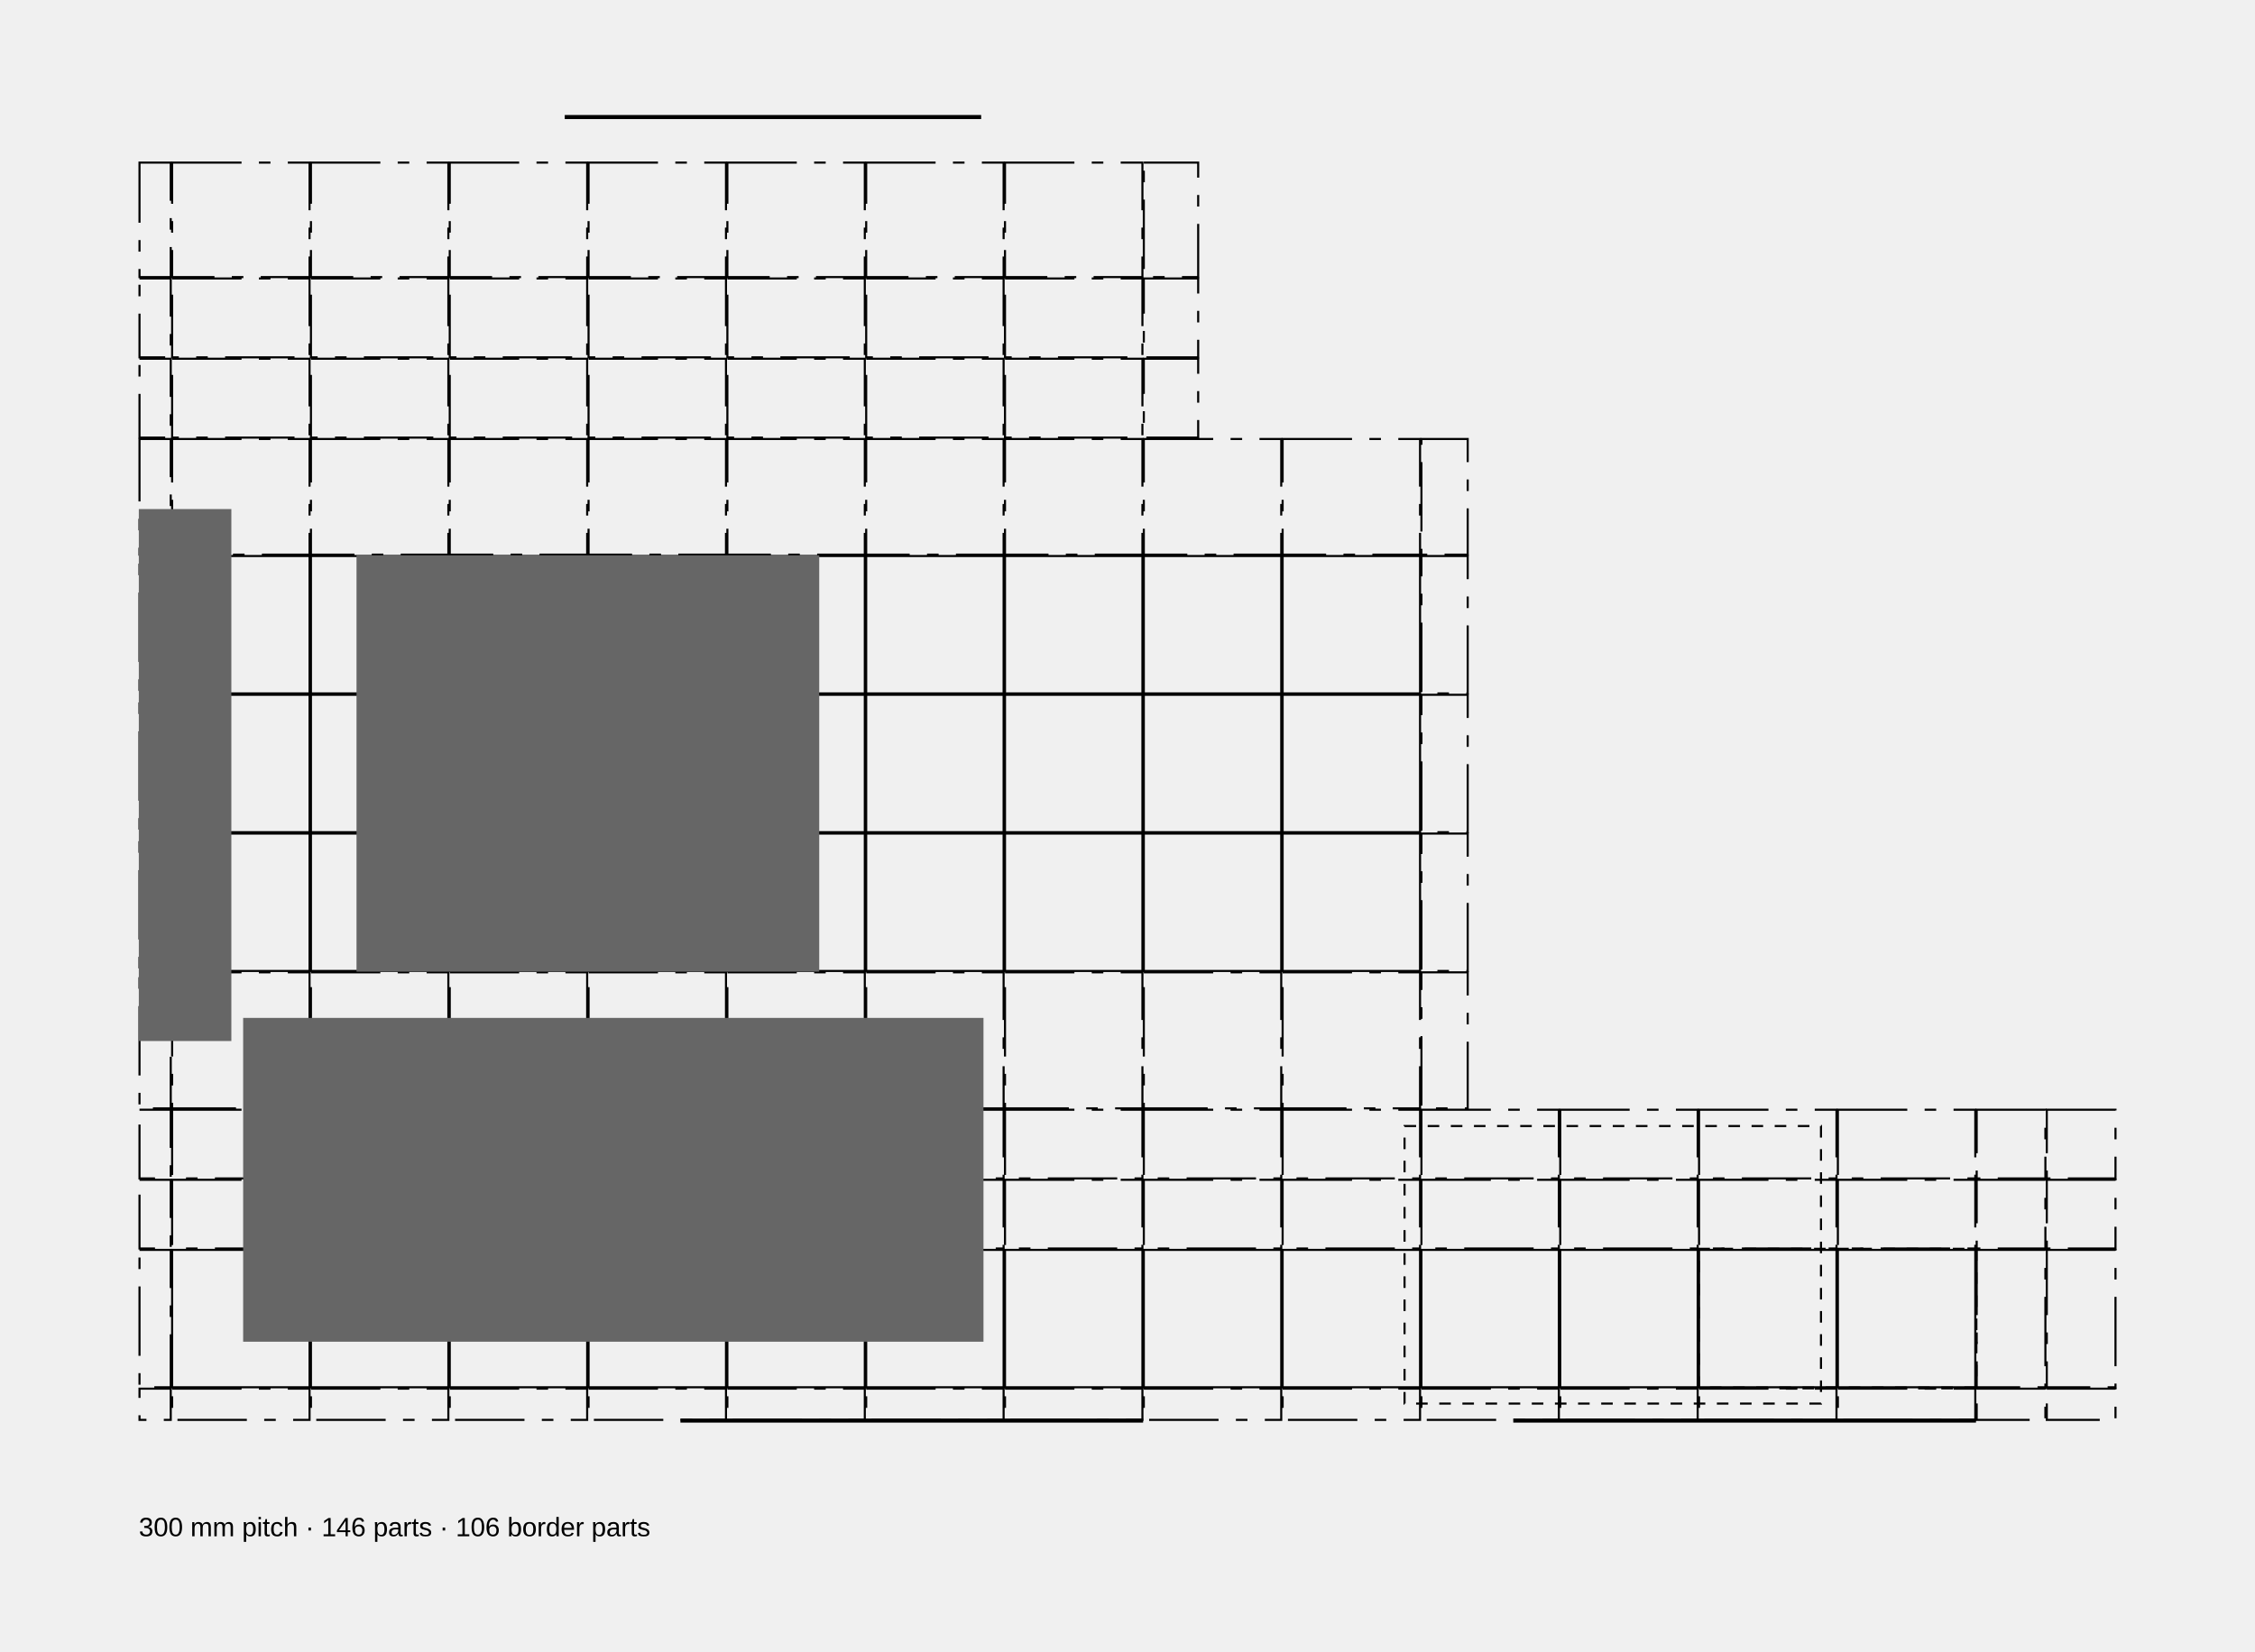
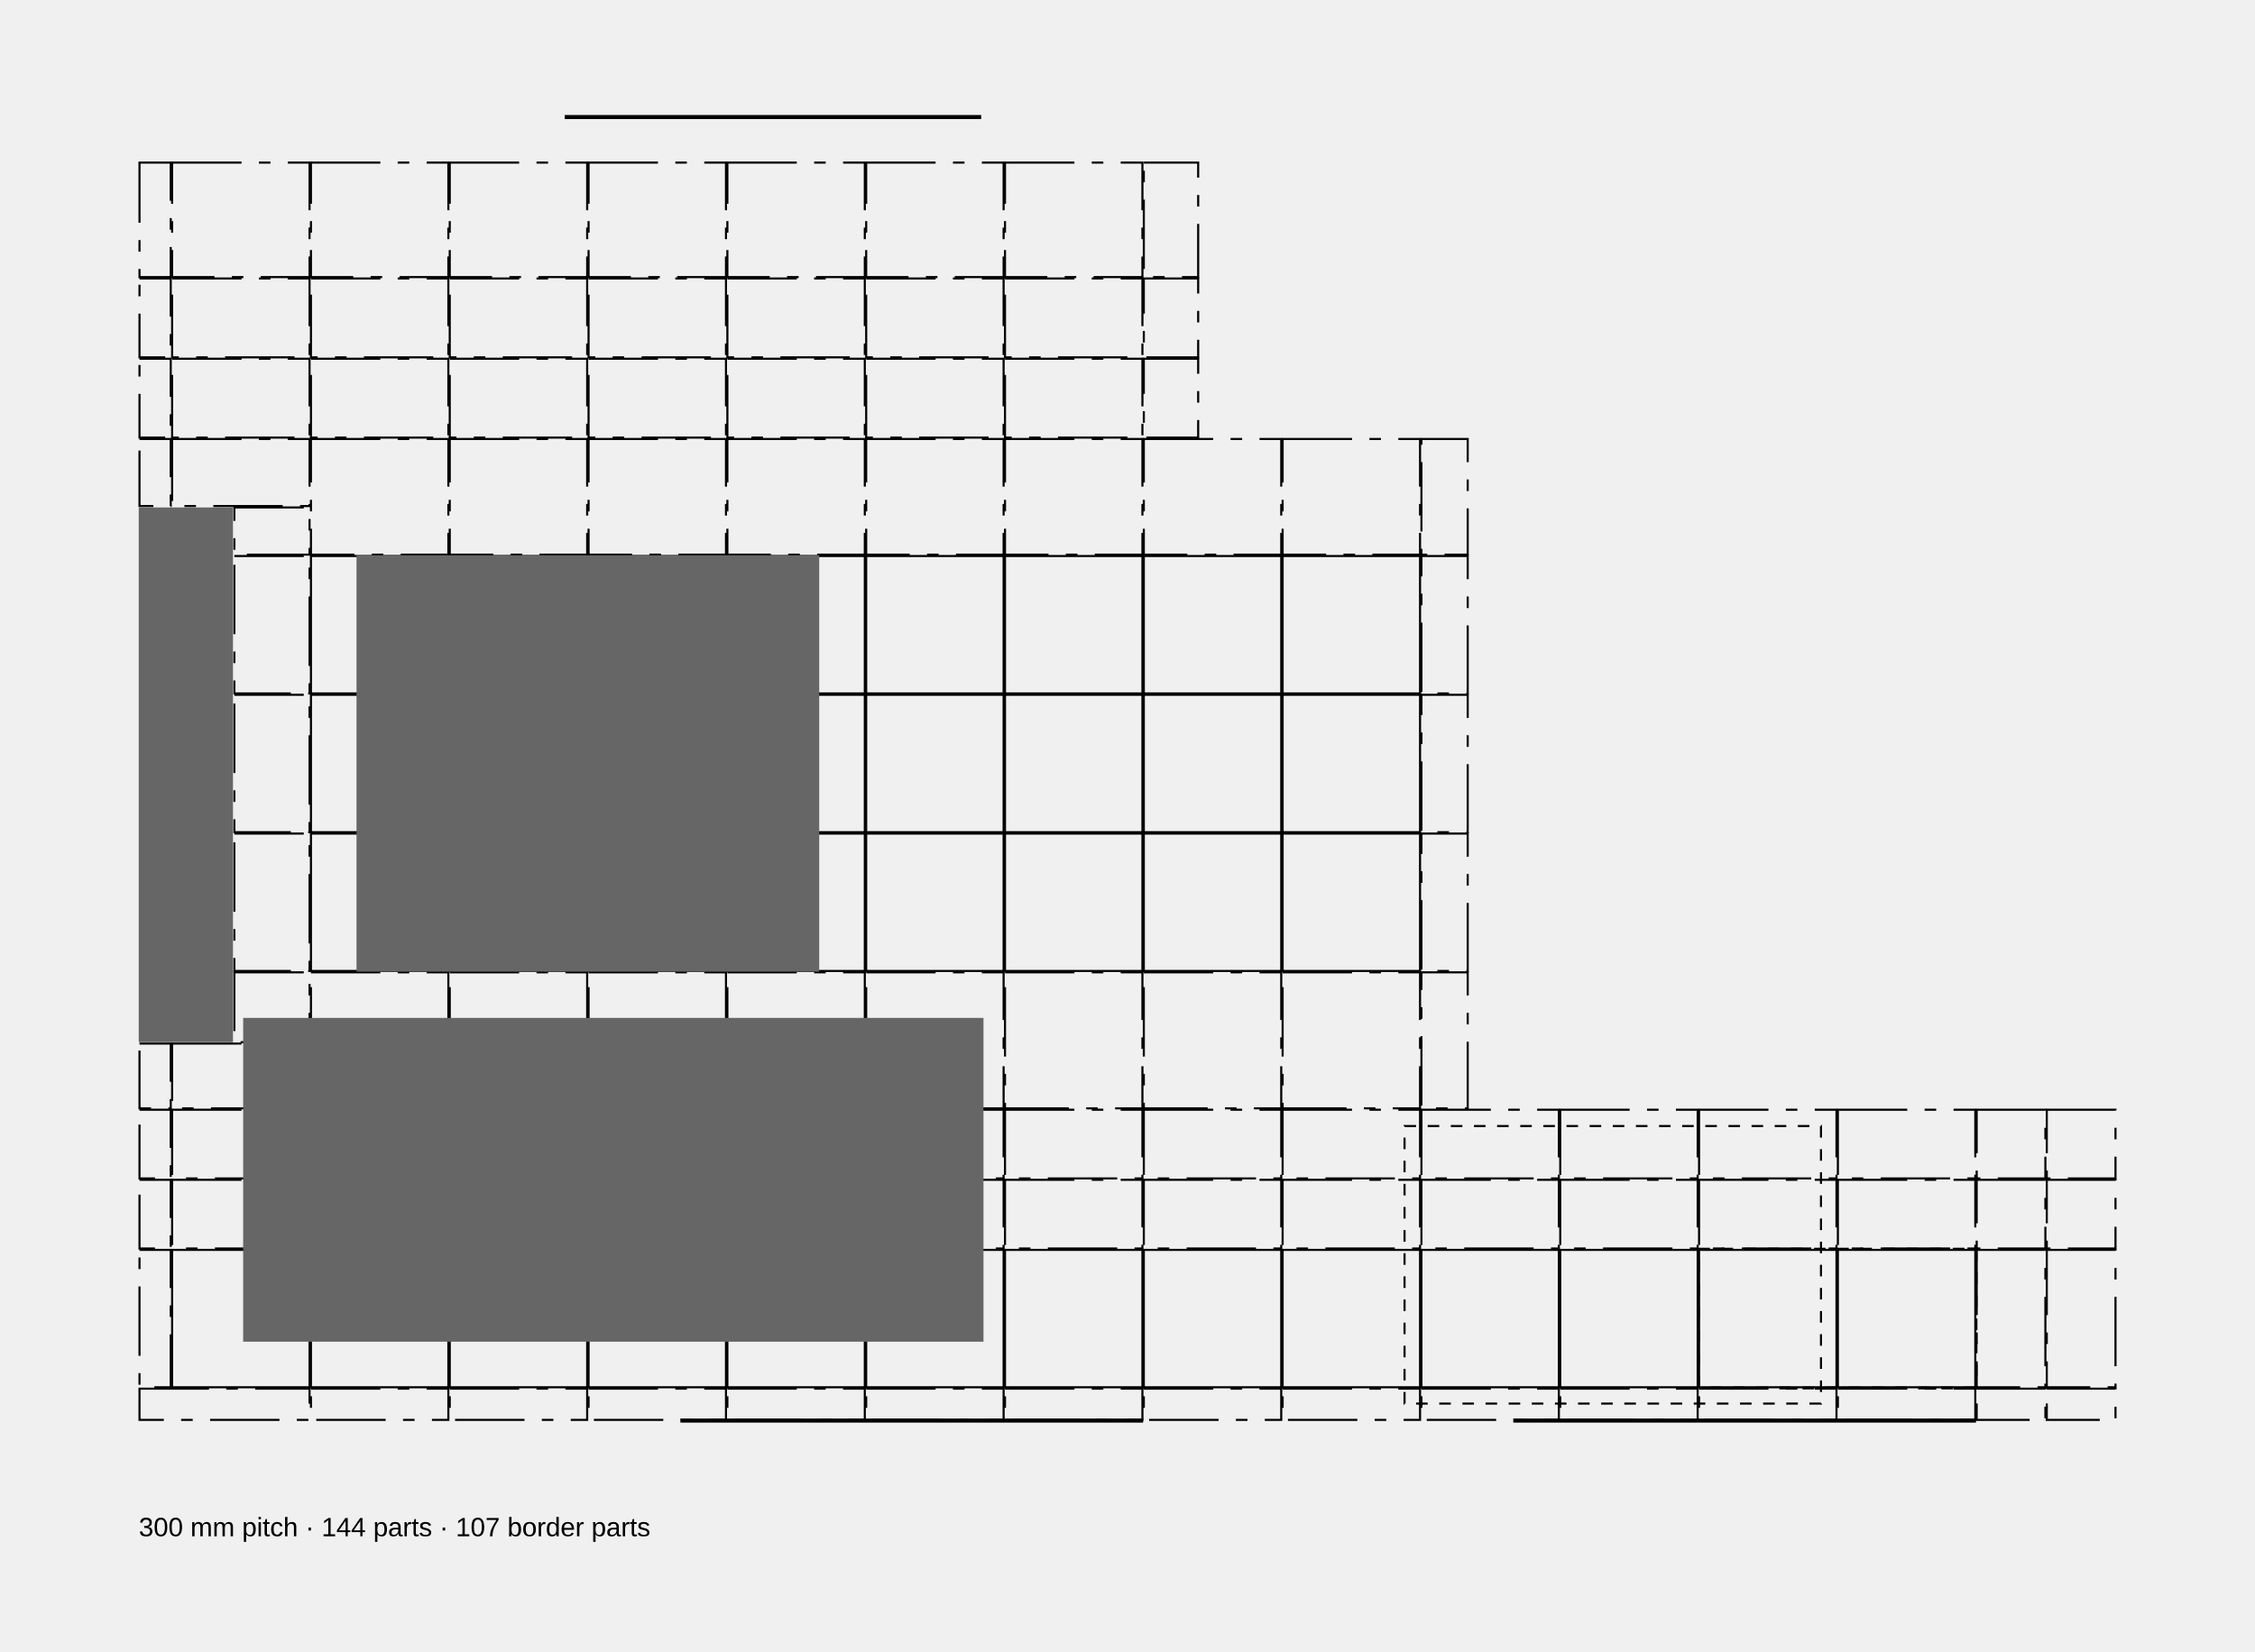
<svg xmlns="http://www.w3.org/2000/svg" width="194.94mm" height="142.84mm" viewBox="0 0 194.94 142.84" role="img" aria-labelledby="title desc" data-view-id="ias-study-room-kit-plan" data-source-id="HAD-SERVICES-02" data-scale-denominator="25">
  <style>.line-cut{stroke:#000000;stroke-width:0.5;fill:none;stroke-linecap:butt;stroke-linejoin:miter}.line-profile{stroke:#000000;stroke-width:0.35;fill:none;stroke-linecap:butt;stroke-linejoin:miter}.line-primary{stroke:#000000;stroke-width:0.25;fill:none;stroke-linecap:butt;stroke-linejoin:miter}.line-secondary{stroke:#000000;stroke-width:0.18;fill:none;stroke-linecap:butt;stroke-linejoin:miter}.text-label{font-family:Arial, Helvetica, sans-serif;font-size:2.646px;font-weight:400;fill:#000000}.text-note{font-family:Arial, Helvetica, sans-serif;font-size:2.293px;font-weight:400;fill:#000000}.text-marker{font-family:Arial, Helvetica, sans-serif;font-size:2.293px;font-weight:700;fill:#000000}.dash-overhead{stroke-dasharray:3 1.5}.dash-datum{stroke-dasharray:6 1.5 1 1.5}.dash-provisional{stroke-dasharray:1 1}.fill-paper{fill:#ffffff;stroke:none}.fill-ink{fill:#000000;stroke:none}.fill-context{fill:#666666;stroke:none}.fill-faint{fill:#a6a6a6;stroke:none}</style>
-   <rect x="12.06" y="120.08" width="2.7" height="2.7" class="line-secondary dash-datum" data-entity="GROUND/G-STUDY/room-kit/floor/429.5/429.5" data-band="0" data-role="border" />
+   <rect x="12.06" y="120.08" width="14.7" height="2.7" class="line-secondary dash-datum" data-entity="GROUND/G-STUDY/room-kit/floor/429.5/429.5" data-band="0" data-role="border" />
  <rect x="12.06" y="108.08" width="2.7" height="11.88" class="line-secondary dash-datum" data-entity="GROUND/G-STUDY/room-kit/floor/429.5/500" data-band="0" data-role="border" />
  <rect x="12.06" y="102.02" width="2.7" height="5.94" class="line-secondary dash-datum" data-entity="GROUND/G-STUDY/room-kit/floor/429.5/800" data-band="0" data-role="border" />
  <rect x="12.06" y="95.96" width="2.7" height="5.94" class="line-secondary dash-datum" data-entity="GROUND/G-STUDY/room-kit/floor/429.5/951.5" data-band="0" data-role="border" />
-   <rect x="14.88" y="120.08" width="11.88" height="2.7" class="line-secondary dash-datum" data-entity="GROUND/G-STUDY/room-kit/floor/500/429.5" data-band="0" data-role="border" />
  <rect x="14.88" y="108.08" width="11.88" height="11.88" class="line-secondary" data-entity="GROUND/G-STUDY/room-kit/floor/500/500" data-band="0" data-role="field" />
  <rect x="14.88" y="102.02" width="11.88" height="5.94" class="line-secondary dash-datum" data-entity="GROUND/G-STUDY/room-kit/floor/500/800" data-band="0" data-role="border" />
  <rect x="14.88" y="95.96" width="11.88" height="5.94" class="line-secondary dash-datum" data-entity="GROUND/G-STUDY/room-kit/floor/500/951.5" data-band="0" data-role="border" />
  <rect x="26.88" y="120.08" width="11.88" height="2.7" class="line-secondary dash-datum" data-entity="GROUND/G-STUDY/room-kit/floor/800/429.5" data-band="0" data-role="border" />
  <rect x="26.88" y="108.08" width="11.88" height="11.88" class="line-secondary" data-entity="GROUND/G-STUDY/room-kit/floor/800/500" data-band="0" data-role="field" />
  <rect x="26.88" y="102.02" width="11.88" height="5.94" class="line-secondary dash-datum" data-entity="GROUND/G-STUDY/room-kit/floor/800/800" data-band="0" data-role="border" />
  <rect x="26.88" y="95.96" width="11.88" height="5.94" class="line-secondary dash-datum" data-entity="GROUND/G-STUDY/room-kit/floor/800/951.5" data-band="0" data-role="border" />
  <rect x="38.88" y="120.08" width="11.88" height="2.7" class="line-secondary dash-datum" data-entity="GROUND/G-STUDY/room-kit/floor/1100/429.5" data-band="0" data-role="border" />
  <rect x="38.88" y="108.08" width="11.88" height="11.88" class="line-secondary" data-entity="GROUND/G-STUDY/room-kit/floor/1100/500" data-band="0" data-role="field" />
  <rect x="38.88" y="102.02" width="11.88" height="5.94" class="line-secondary dash-datum" data-entity="GROUND/G-STUDY/room-kit/floor/1100/800" data-band="0" data-role="border" />
  <rect x="38.88" y="95.96" width="11.88" height="5.94" class="line-secondary dash-datum" data-entity="GROUND/G-STUDY/room-kit/floor/1100/951.5" data-band="0" data-role="border" />
  <rect x="50.88" y="120.08" width="11.88" height="2.7" class="line-secondary dash-datum" data-entity="GROUND/G-STUDY/room-kit/floor/1400/429.5" data-band="0" data-role="border" />
  <rect x="50.88" y="108.08" width="11.88" height="11.88" class="line-secondary" data-entity="GROUND/G-STUDY/room-kit/floor/1400/500" data-band="0" data-role="field" />
  <rect x="50.88" y="102.02" width="11.88" height="5.94" class="line-secondary dash-datum" data-entity="GROUND/G-STUDY/room-kit/floor/1400/800" data-band="0" data-role="border" />
  <rect x="50.88" y="95.96" width="11.88" height="5.94" class="line-secondary dash-datum" data-entity="GROUND/G-STUDY/room-kit/floor/1400/951.5" data-band="0" data-role="border" />
  <rect x="62.88" y="120.08" width="11.88" height="2.7" class="line-secondary dash-datum" data-entity="GROUND/G-STUDY/room-kit/floor/1700/429.5" data-band="0" data-role="border" />
  <rect x="62.88" y="108.08" width="11.88" height="11.88" class="line-secondary" data-entity="GROUND/G-STUDY/room-kit/floor/1700/500" data-band="0" data-role="field" />
  <rect x="62.88" y="102.02" width="11.88" height="5.94" class="line-secondary dash-datum" data-entity="GROUND/G-STUDY/room-kit/floor/1700/800" data-band="0" data-role="border" />
  <rect x="62.88" y="95.96" width="11.88" height="5.94" class="line-secondary dash-datum" data-entity="GROUND/G-STUDY/room-kit/floor/1700/951.5" data-band="0" data-role="border" />
  <rect x="74.88" y="120.08" width="11.88" height="2.7" class="line-secondary dash-datum" data-entity="GROUND/G-STUDY/room-kit/floor/2000/429.5" data-band="0" data-role="border" />
  <rect x="74.88" y="108.08" width="11.88" height="11.88" class="line-secondary" data-entity="GROUND/G-STUDY/room-kit/floor/2000/500" data-band="0" data-role="field" />
  <rect x="74.88" y="102.02" width="11.88" height="5.94" class="line-secondary dash-datum" data-entity="GROUND/G-STUDY/room-kit/floor/2000/800" data-band="0" data-role="border" />
  <rect x="74.88" y="95.96" width="11.88" height="5.94" class="line-secondary dash-datum" data-entity="GROUND/G-STUDY/room-kit/floor/2000/951.5" data-band="0" data-role="border" />
  <rect x="86.88" y="120.08" width="11.88" height="2.7" class="line-secondary dash-datum" data-entity="GROUND/G-STUDY/room-kit/floor/2300/429.5" data-band="0" data-role="border" />
  <rect x="86.88" y="108.08" width="11.88" height="11.88" class="line-secondary" data-entity="GROUND/G-STUDY/room-kit/floor/2300/500" data-band="0" data-role="field" />
  <rect x="86.88" y="102.02" width="11.88" height="5.94" class="line-secondary dash-datum" data-entity="GROUND/G-STUDY/room-kit/floor/2300/800" data-band="0" data-role="border" />
  <rect x="86.88" y="95.96" width="11.88" height="5.94" class="line-secondary dash-datum" data-entity="GROUND/G-STUDY/room-kit/floor/2300/951.5" data-band="0" data-role="border" />
  <rect x="98.88" y="120.08" width="11.88" height="2.7" class="line-secondary dash-datum" data-entity="GROUND/G-STUDY/room-kit/floor/2600/429.5" data-band="0" data-role="border" />
  <rect x="98.88" y="108.08" width="11.88" height="11.88" class="line-secondary" data-entity="GROUND/G-STUDY/room-kit/floor/2600/500" data-band="0" data-role="field" />
  <rect x="98.88" y="102.02" width="11.88" height="5.94" class="line-secondary dash-datum" data-entity="GROUND/G-STUDY/room-kit/floor/2600/800" data-band="0" data-role="border" />
  <rect x="98.88" y="95.96" width="11.88" height="5.94" class="line-secondary dash-datum" data-entity="GROUND/G-STUDY/room-kit/floor/2600/951.5" data-band="0" data-role="border" />
  <rect x="110.88" y="120.08" width="11.88" height="2.7" class="line-secondary dash-datum" data-entity="GROUND/G-STUDY/room-kit/floor/2900/429.5" data-band="0" data-role="border" />
  <rect x="110.88" y="108.08" width="11.88" height="11.88" class="line-secondary" data-entity="GROUND/G-STUDY/room-kit/floor/2900/500" data-band="0" data-role="field" />
  <rect x="110.88" y="102.02" width="11.88" height="5.94" class="line-secondary dash-datum" data-entity="GROUND/G-STUDY/room-kit/floor/2900/800" data-band="0" data-role="border" />
  <rect x="110.88" y="95.96" width="11.88" height="5.94" class="line-secondary dash-datum" data-entity="GROUND/G-STUDY/room-kit/floor/2900/951.5" data-band="0" data-role="border" />
  <rect x="122.88" y="120.08" width="11.88" height="2.7" class="line-secondary dash-datum" data-entity="GROUND/G-STUDY/room-kit/floor/3200/429.5" data-band="0" data-role="border" />
  <rect x="122.88" y="108.08" width="11.88" height="11.88" class="line-secondary" data-entity="GROUND/G-STUDY/room-kit/floor/3200/500" data-band="0" data-role="field" />
  <rect x="122.88" y="102.02" width="11.88" height="5.94" class="line-secondary dash-datum" data-entity="GROUND/G-STUDY/room-kit/floor/3200/800" data-band="0" data-role="border" />
  <rect x="122.88" y="95.96" width="11.88" height="5.94" class="line-secondary dash-datum" data-entity="GROUND/G-STUDY/room-kit/floor/3200/951.5" data-band="0" data-role="border" />
  <rect x="134.88" y="120.08" width="11.88" height="2.7" class="line-secondary dash-datum" data-entity="GROUND/G-STUDY/room-kit/floor/3500/429.5" data-band="0" data-role="border" />
  <rect x="134.88" y="108.08" width="11.88" height="11.88" class="line-secondary" data-entity="GROUND/G-STUDY/room-kit/floor/3500/500" data-band="0" data-role="field" />
  <rect x="134.88" y="102.02" width="11.88" height="5.94" class="line-secondary dash-datum" data-entity="GROUND/G-STUDY/room-kit/floor/3500/800" data-band="0" data-role="border" />
  <rect x="134.88" y="95.96" width="11.88" height="5.94" class="line-secondary dash-datum" data-entity="GROUND/G-STUDY/room-kit/floor/3500/951.5" data-band="0" data-role="border" />
  <rect x="146.88" y="120.08" width="11.88" height="2.7" class="line-secondary dash-datum" data-entity="GROUND/G-STUDY/room-kit/floor/3800/429.5" data-band="0" data-role="border" />
  <rect x="146.88" y="108.08" width="11.88" height="11.88" class="line-secondary" data-entity="GROUND/G-STUDY/room-kit/floor/3800/500" data-band="0" data-role="field" />
  <rect x="146.88" y="102.02" width="11.88" height="5.94" class="line-secondary dash-datum" data-entity="GROUND/G-STUDY/room-kit/floor/3800/800" data-band="0" data-role="border" />
  <rect x="146.88" y="95.96" width="11.88" height="5.94" class="line-secondary dash-datum" data-entity="GROUND/G-STUDY/room-kit/floor/3800/951.5" data-band="0" data-role="border" />
  <rect x="158.88" y="120.08" width="11.88" height="2.7" class="line-secondary dash-datum" data-entity="GROUND/G-STUDY/room-kit/floor/4100/429.5" data-band="0" data-role="border" />
  <rect x="158.88" y="108.08" width="11.88" height="11.88" class="line-secondary" data-entity="GROUND/G-STUDY/room-kit/floor/4100/500" data-band="0" data-role="field" />
  <rect x="158.88" y="102.02" width="11.88" height="5.94" class="line-secondary dash-datum" data-entity="GROUND/G-STUDY/room-kit/floor/4100/800" data-band="0" data-role="border" />
  <rect x="158.88" y="95.96" width="11.88" height="5.94" class="line-secondary dash-datum" data-entity="GROUND/G-STUDY/room-kit/floor/4100/951.5" data-band="0" data-role="border" />
  <rect x="170.88" y="120.08" width="5.94" height="2.7" class="line-secondary dash-datum" data-entity="GROUND/G-STUDY/room-kit/floor/4400/429.5" data-band="0" data-role="border" />
  <rect x="170.88" y="108.08" width="5.94" height="11.88" class="line-secondary dash-datum" data-entity="GROUND/G-STUDY/room-kit/floor/4400/500" data-band="0" data-role="border" />
  <rect x="170.88" y="102.02" width="5.94" height="5.94" class="line-secondary dash-datum" data-entity="GROUND/G-STUDY/room-kit/floor/4400/800" data-band="0" data-role="border" />
  <rect x="170.88" y="95.96" width="5.94" height="5.94" class="line-secondary dash-datum" data-entity="GROUND/G-STUDY/room-kit/floor/4400/951.5" data-band="0" data-role="border" />
  <rect x="176.94" y="120.08" width="5.94" height="2.7" class="line-secondary dash-datum" data-entity="GROUND/G-STUDY/room-kit/floor/4551.5/429.5" data-band="0" data-role="border" />
  <rect x="176.94" y="108.08" width="5.94" height="11.88" class="line-secondary dash-datum" data-entity="GROUND/G-STUDY/room-kit/floor/4551.5/500" data-band="0" data-role="border" />
  <rect x="176.94" y="102.02" width="5.94" height="5.94" class="line-secondary dash-datum" data-entity="GROUND/G-STUDY/room-kit/floor/4551.5/800" data-band="0" data-role="border" />
  <rect x="176.94" y="95.96" width="5.94" height="5.94" class="line-secondary dash-datum" data-entity="GROUND/G-STUDY/room-kit/floor/4551.5/951.5" data-band="0" data-role="border" />
-   <rect x="12.06" y="84.08" width="2.7" height="11.76" class="line-secondary dash-datum" data-entity="GROUND/G-STUDY/room-kit/floor/429.5/1103" data-band="1" data-role="border" />
-   <rect x="12.06" y="72.08" width="2.7" height="11.88" class="line-secondary dash-datum" data-entity="GROUND/G-STUDY/room-kit/floor/429.5/1400" data-band="1" data-role="border" />
-   <rect x="12.06" y="60.08" width="2.7" height="11.88" class="line-secondary dash-datum" data-entity="GROUND/G-STUDY/room-kit/floor/429.5/1700" data-band="1" data-role="border" />
-   <rect x="12.06" y="48.08" width="2.7" height="11.88" class="line-secondary dash-datum" data-entity="GROUND/G-STUDY/room-kit/floor/429.5/2000" data-band="1" data-role="border" />
-   <rect x="12.06" y="37.96" width="2.7" height="10" class="line-secondary dash-datum" data-entity="GROUND/G-STUDY/room-kit/floor/429.5/2300" data-band="1" data-role="border" />
-   <rect x="14.88" y="84.08" width="11.88" height="11.76" class="line-secondary dash-datum" data-entity="GROUND/G-STUDY/room-kit/floor/500/1103" data-band="1" data-role="border" />
-   <rect x="14.88" y="72.08" width="11.88" height="11.88" class="line-secondary" data-entity="GROUND/G-STUDY/room-kit/floor/500/1400" data-band="1" data-role="field" />
-   <rect x="14.88" y="60.08" width="11.88" height="11.88" class="line-secondary" data-entity="GROUND/G-STUDY/room-kit/floor/500/1700" data-band="1" data-role="field" />
-   <rect x="14.88" y="48.08" width="11.88" height="11.88" class="line-secondary" data-entity="GROUND/G-STUDY/room-kit/floor/500/2000" data-band="1" data-role="field" />
-   <rect x="14.88" y="37.96" width="11.88" height="10" class="line-secondary dash-datum" data-entity="GROUND/G-STUDY/room-kit/floor/500/2300" data-band="1" data-role="border" />
  <rect x="26.88" y="84.08" width="11.88" height="11.76" class="line-secondary dash-datum" data-entity="GROUND/G-STUDY/room-kit/floor/800/1103" data-band="1" data-role="border" />
  <rect x="26.88" y="72.08" width="11.88" height="11.88" class="line-secondary" data-entity="GROUND/G-STUDY/room-kit/floor/800/1400" data-band="1" data-role="field" />
  <rect x="26.88" y="60.08" width="11.88" height="11.88" class="line-secondary" data-entity="GROUND/G-STUDY/room-kit/floor/800/1700" data-band="1" data-role="field" />
  <rect x="26.88" y="48.08" width="11.88" height="11.88" class="line-secondary" data-entity="GROUND/G-STUDY/room-kit/floor/800/2000" data-band="1" data-role="field" />
  <rect x="26.88" y="37.96" width="11.88" height="10" class="line-secondary dash-datum" data-entity="GROUND/G-STUDY/room-kit/floor/800/2300" data-band="1" data-role="border" />
  <rect x="38.88" y="84.08" width="11.88" height="11.76" class="line-secondary dash-datum" data-entity="GROUND/G-STUDY/room-kit/floor/1100/1103" data-band="1" data-role="border" />
  <rect x="38.88" y="72.08" width="11.88" height="11.88" class="line-secondary" data-entity="GROUND/G-STUDY/room-kit/floor/1100/1400" data-band="1" data-role="field" />
  <rect x="38.88" y="60.08" width="11.88" height="11.88" class="line-secondary" data-entity="GROUND/G-STUDY/room-kit/floor/1100/1700" data-band="1" data-role="field" />
  <rect x="38.88" y="48.08" width="11.88" height="11.88" class="line-secondary" data-entity="GROUND/G-STUDY/room-kit/floor/1100/2000" data-band="1" data-role="field" />
  <rect x="38.88" y="37.96" width="11.88" height="10" class="line-secondary dash-datum" data-entity="GROUND/G-STUDY/room-kit/floor/1100/2300" data-band="1" data-role="border" />
  <rect x="50.88" y="84.08" width="11.88" height="11.76" class="line-secondary dash-datum" data-entity="GROUND/G-STUDY/room-kit/floor/1400/1103" data-band="1" data-role="border" />
  <rect x="50.88" y="72.08" width="11.88" height="11.88" class="line-secondary" data-entity="GROUND/G-STUDY/room-kit/floor/1400/1400" data-band="1" data-role="field" />
  <rect x="50.88" y="60.08" width="11.88" height="11.88" class="line-secondary" data-entity="GROUND/G-STUDY/room-kit/floor/1400/1700" data-band="1" data-role="field" />
  <rect x="50.88" y="48.08" width="11.88" height="11.88" class="line-secondary" data-entity="GROUND/G-STUDY/room-kit/floor/1400/2000" data-band="1" data-role="field" />
  <rect x="50.88" y="37.96" width="11.88" height="10" class="line-secondary dash-datum" data-entity="GROUND/G-STUDY/room-kit/floor/1400/2300" data-band="1" data-role="border" />
  <rect x="62.88" y="84.08" width="11.88" height="11.76" class="line-secondary dash-datum" data-entity="GROUND/G-STUDY/room-kit/floor/1700/1103" data-band="1" data-role="border" />
  <rect x="62.88" y="72.08" width="11.88" height="11.88" class="line-secondary" data-entity="GROUND/G-STUDY/room-kit/floor/1700/1400" data-band="1" data-role="field" />
  <rect x="62.88" y="60.08" width="11.88" height="11.88" class="line-secondary" data-entity="GROUND/G-STUDY/room-kit/floor/1700/1700" data-band="1" data-role="field" />
  <rect x="62.88" y="48.08" width="11.88" height="11.88" class="line-secondary" data-entity="GROUND/G-STUDY/room-kit/floor/1700/2000" data-band="1" data-role="field" />
  <rect x="62.88" y="37.96" width="11.88" height="10" class="line-secondary dash-datum" data-entity="GROUND/G-STUDY/room-kit/floor/1700/2300" data-band="1" data-role="border" />
  <rect x="74.88" y="84.08" width="11.88" height="11.76" class="line-secondary dash-datum" data-entity="GROUND/G-STUDY/room-kit/floor/2000/1103" data-band="1" data-role="border" />
  <rect x="74.88" y="72.08" width="11.88" height="11.88" class="line-secondary" data-entity="GROUND/G-STUDY/room-kit/floor/2000/1400" data-band="1" data-role="field" />
  <rect x="74.88" y="60.08" width="11.88" height="11.88" class="line-secondary" data-entity="GROUND/G-STUDY/room-kit/floor/2000/1700" data-band="1" data-role="field" />
  <rect x="74.88" y="48.08" width="11.88" height="11.88" class="line-secondary" data-entity="GROUND/G-STUDY/room-kit/floor/2000/2000" data-band="1" data-role="field" />
  <rect x="74.88" y="37.96" width="11.88" height="10" class="line-secondary dash-datum" data-entity="GROUND/G-STUDY/room-kit/floor/2000/2300" data-band="1" data-role="border" />
  <rect x="86.88" y="84.08" width="11.88" height="11.76" class="line-secondary dash-datum" data-entity="GROUND/G-STUDY/room-kit/floor/2300/1103" data-band="1" data-role="border" />
  <rect x="86.88" y="72.08" width="11.88" height="11.88" class="line-secondary" data-entity="GROUND/G-STUDY/room-kit/floor/2300/1400" data-band="1" data-role="field" />
  <rect x="86.88" y="60.08" width="11.88" height="11.88" class="line-secondary" data-entity="GROUND/G-STUDY/room-kit/floor/2300/1700" data-band="1" data-role="field" />
  <rect x="86.88" y="48.08" width="11.88" height="11.88" class="line-secondary" data-entity="GROUND/G-STUDY/room-kit/floor/2300/2000" data-band="1" data-role="field" />
  <rect x="86.88" y="37.96" width="11.88" height="10" class="line-secondary dash-datum" data-entity="GROUND/G-STUDY/room-kit/floor/2300/2300" data-band="1" data-role="border" />
  <rect x="98.88" y="84.08" width="11.88" height="11.76" class="line-secondary dash-datum" data-entity="GROUND/G-STUDY/room-kit/floor/2600/1103" data-band="1" data-role="border" />
  <rect x="98.88" y="72.08" width="11.88" height="11.88" class="line-secondary" data-entity="GROUND/G-STUDY/room-kit/floor/2600/1400" data-band="1" data-role="field" />
  <rect x="98.88" y="60.08" width="11.88" height="11.88" class="line-secondary" data-entity="GROUND/G-STUDY/room-kit/floor/2600/1700" data-band="1" data-role="field" />
  <rect x="98.88" y="48.08" width="11.88" height="11.88" class="line-secondary" data-entity="GROUND/G-STUDY/room-kit/floor/2600/2000" data-band="1" data-role="field" />
  <rect x="98.88" y="37.96" width="11.88" height="10" class="line-secondary dash-datum" data-entity="GROUND/G-STUDY/room-kit/floor/2600/2300" data-band="1" data-role="border" />
  <rect x="110.88" y="84.08" width="11.88" height="11.76" class="line-secondary dash-datum" data-entity="GROUND/G-STUDY/room-kit/floor/2900/1103" data-band="1" data-role="border" />
  <rect x="110.88" y="72.08" width="11.88" height="11.88" class="line-secondary" data-entity="GROUND/G-STUDY/room-kit/floor/2900/1400" data-band="1" data-role="field" />
  <rect x="110.88" y="60.08" width="11.88" height="11.88" class="line-secondary" data-entity="GROUND/G-STUDY/room-kit/floor/2900/1700" data-band="1" data-role="field" />
  <rect x="110.88" y="48.08" width="11.88" height="11.88" class="line-secondary" data-entity="GROUND/G-STUDY/room-kit/floor/2900/2000" data-band="1" data-role="field" />
  <rect x="110.88" y="37.96" width="11.88" height="10" class="line-secondary dash-datum" data-entity="GROUND/G-STUDY/room-kit/floor/2900/2300" data-band="1" data-role="border" />
  <rect x="122.88" y="84.08" width="4" height="11.76" class="line-secondary dash-datum" data-entity="GROUND/G-STUDY/room-kit/floor/3200/1103" data-band="1" data-role="border" />
  <rect x="122.88" y="72.08" width="4" height="11.88" class="line-secondary dash-datum" data-entity="GROUND/G-STUDY/room-kit/floor/3200/1400" data-band="1" data-role="border" />
  <rect x="122.88" y="60.08" width="4" height="11.88" class="line-secondary dash-datum" data-entity="GROUND/G-STUDY/room-kit/floor/3200/1700" data-band="1" data-role="border" />
  <rect x="122.88" y="48.08" width="4" height="11.88" class="line-secondary dash-datum" data-entity="GROUND/G-STUDY/room-kit/floor/3200/2000" data-band="1" data-role="border" />
  <rect x="122.88" y="37.96" width="4" height="10" class="line-secondary dash-datum" data-entity="GROUND/G-STUDY/room-kit/floor/3200/2300" data-band="1" data-role="border" />
  <rect x="12.06" y="31.02" width="2.7" height="6.82" class="line-secondary dash-datum" data-entity="GROUND/G-STUDY/room-kit/floor/429.5/2553" data-band="2" data-role="border" />
  <rect x="12.06" y="24.08" width="2.7" height="6.82" class="line-secondary dash-datum" data-entity="GROUND/G-STUDY/room-kit/floor/429.5/2726.5" data-band="2" data-role="border" />
  <rect x="12.06" y="14.06" width="2.7" height="9.9" class="line-secondary dash-datum" data-entity="GROUND/G-STUDY/room-kit/floor/429.5/2900" data-band="2" data-role="border" />
  <rect x="14.88" y="31.02" width="11.88" height="6.82" class="line-secondary dash-datum" data-entity="GROUND/G-STUDY/room-kit/floor/500/2553" data-band="2" data-role="border" />
  <rect x="14.88" y="24.08" width="11.88" height="6.82" class="line-secondary dash-datum" data-entity="GROUND/G-STUDY/room-kit/floor/500/2726.5" data-band="2" data-role="border" />
  <rect x="14.88" y="14.06" width="11.88" height="9.9" class="line-secondary dash-datum" data-entity="GROUND/G-STUDY/room-kit/floor/500/2900" data-band="2" data-role="border" />
  <rect x="26.88" y="31.02" width="11.88" height="6.82" class="line-secondary dash-datum" data-entity="GROUND/G-STUDY/room-kit/floor/800/2553" data-band="2" data-role="border" />
  <rect x="26.88" y="24.08" width="11.88" height="6.82" class="line-secondary dash-datum" data-entity="GROUND/G-STUDY/room-kit/floor/800/2726.5" data-band="2" data-role="border" />
  <rect x="26.88" y="14.06" width="11.88" height="9.9" class="line-secondary dash-datum" data-entity="GROUND/G-STUDY/room-kit/floor/800/2900" data-band="2" data-role="border" />
  <rect x="38.88" y="31.02" width="11.88" height="6.82" class="line-secondary dash-datum" data-entity="GROUND/G-STUDY/room-kit/floor/1100/2553" data-band="2" data-role="border" />
  <rect x="38.88" y="24.08" width="11.88" height="6.82" class="line-secondary dash-datum" data-entity="GROUND/G-STUDY/room-kit/floor/1100/2726.5" data-band="2" data-role="border" />
  <rect x="38.88" y="14.06" width="11.88" height="9.9" class="line-secondary dash-datum" data-entity="GROUND/G-STUDY/room-kit/floor/1100/2900" data-band="2" data-role="border" />
  <rect x="50.88" y="31.02" width="11.88" height="6.82" class="line-secondary dash-datum" data-entity="GROUND/G-STUDY/room-kit/floor/1400/2553" data-band="2" data-role="border" />
  <rect x="50.88" y="24.08" width="11.88" height="6.82" class="line-secondary dash-datum" data-entity="GROUND/G-STUDY/room-kit/floor/1400/2726.5" data-band="2" data-role="border" />
  <rect x="50.88" y="14.06" width="11.88" height="9.9" class="line-secondary dash-datum" data-entity="GROUND/G-STUDY/room-kit/floor/1400/2900" data-band="2" data-role="border" />
  <rect x="62.88" y="31.02" width="11.88" height="6.82" class="line-secondary dash-datum" data-entity="GROUND/G-STUDY/room-kit/floor/1700/2553" data-band="2" data-role="border" />
  <rect x="62.88" y="24.08" width="11.88" height="6.82" class="line-secondary dash-datum" data-entity="GROUND/G-STUDY/room-kit/floor/1700/2726.5" data-band="2" data-role="border" />
  <rect x="62.88" y="14.06" width="11.88" height="9.9" class="line-secondary dash-datum" data-entity="GROUND/G-STUDY/room-kit/floor/1700/2900" data-band="2" data-role="border" />
  <rect x="74.88" y="31.02" width="11.88" height="6.82" class="line-secondary dash-datum" data-entity="GROUND/G-STUDY/room-kit/floor/2000/2553" data-band="2" data-role="border" />
  <rect x="74.88" y="24.08" width="11.88" height="6.82" class="line-secondary dash-datum" data-entity="GROUND/G-STUDY/room-kit/floor/2000/2726.5" data-band="2" data-role="border" />
  <rect x="74.88" y="14.06" width="11.88" height="9.9" class="line-secondary dash-datum" data-entity="GROUND/G-STUDY/room-kit/floor/2000/2900" data-band="2" data-role="border" />
  <rect x="86.88" y="31.02" width="11.88" height="6.82" class="line-secondary dash-datum" data-entity="GROUND/G-STUDY/room-kit/floor/2300/2553" data-band="2" data-role="border" />
  <rect x="86.88" y="24.08" width="11.88" height="6.82" class="line-secondary dash-datum" data-entity="GROUND/G-STUDY/room-kit/floor/2300/2726.5" data-band="2" data-role="border" />
  <rect x="86.88" y="14.06" width="11.88" height="9.9" class="line-secondary dash-datum" data-entity="GROUND/G-STUDY/room-kit/floor/2300/2900" data-band="2" data-role="border" />
  <rect x="98.88" y="31.02" width="4.7" height="6.82" class="line-secondary dash-datum" data-entity="GROUND/G-STUDY/room-kit/floor/2600/2553" data-band="2" data-role="border" />
  <rect x="98.88" y="24.08" width="4.7" height="6.82" class="line-secondary dash-datum" data-entity="GROUND/G-STUDY/room-kit/floor/2600/2726.5" data-band="2" data-role="border" />
  <rect x="98.88" y="14.06" width="4.7" height="9.9" class="line-secondary dash-datum" data-entity="GROUND/G-STUDY/room-kit/floor/2600/2900" data-band="2" data-role="border" />
+   <rect x="12.06" y="90.24" width="2.7" height="5.6" class="line-secondary dash-datum" data-entity="GROUND/G-STUDY/room-kit/floor/429.5/1103" data-band="1" data-role="border" />
+   <rect x="12.06" y="37.96" width="2.7" height="5.8" class="line-secondary dash-datum" data-entity="GROUND/G-STUDY/room-kit/floor/429.5/2405" data-band="1" data-role="border" />
+   <rect x="14.88" y="90.24" width="11.88" height="5.6" class="line-secondary dash-datum" data-entity="GROUND/G-STUDY/room-kit/floor/500/1103" data-band="1" data-role="border" />
+   <rect x="14.88" y="37.96" width="11.88" height="5.8" class="line-secondary dash-datum" data-entity="GROUND/G-STUDY/room-kit/floor/500/2405" data-band="1" data-role="border" />
+   <rect x="20.26" y="84.08" width="6.5" height="6.04" class="line-secondary dash-datum" data-entity="GROUND/G-STUDY/room-kit/floor/634.5/1246" data-band="1" data-role="border" />
+   <rect x="20.26" y="72.08" width="6.5" height="11.88" class="line-secondary dash-datum" data-entity="GROUND/G-STUDY/room-kit/floor/634.5/1400" data-band="1" data-role="border" />
+   <rect x="20.26" y="60.08" width="6.5" height="11.88" class="line-secondary dash-datum" data-entity="GROUND/G-STUDY/room-kit/floor/634.5/1700" data-band="1" data-role="border" />
+   <rect x="20.26" y="48.08" width="6.5" height="11.88" class="line-secondary dash-datum" data-entity="GROUND/G-STUDY/room-kit/floor/634.5/2000" data-band="1" data-role="border" />
+   <rect x="20.26" y="43.88" width="6.5" height="4.08" class="line-secondary dash-datum" data-entity="GROUND/G-STUDY/room-kit/floor/634.5/2300" data-band="1" data-role="border" />
+   <rect x="12" y="43.88" width="8.14" height="46.24" class="line-primary fill-context" data-entity="GROUND/G-STUDY/room-kit/floor/emitter-plinth" data-role="fixed emitter plinth" />
  <rect x="21.02" y="88.02" width="64" height="28" class="line-profile fill-context" data-entity="occupied:study-desk" />
  <rect x="30.82" y="48.02" width="40" height="36" class="line-profile fill-context" data-entity="occupied:study-chair" />
  <rect x="12" y="44.02" width="8" height="46" class="line-profile fill-context" data-entity="occupied:service-emitter-study-W" />
  <line x1="58.82" y1="122.84" x2="98.82" y2="122.84" class="line-profile" data-entity="GROUND/south-window-0" />
  <line x1="130.82" y1="122.84" x2="170.82" y2="122.84" class="line-profile" data-entity="GROUND/south-window-1" />
  <line x1="48.82" y1="10.12" x2="84.82" y2="10.12" class="line-profile" data-entity="HAD/protectedRoute/STUDY" />
  <rect x="146.82" y="108.02" width="24" height="12" class="line-primary dash-provisional" data-entity="trial-panel-sweep" />
  <rect x="121.42" y="97.37" width="36" height="24" class="line-secondary dash-provisional" data-entity="trial-worker-sweep" />
-   <text x="12" y="132.84" class="text-note" text-anchor="start" data-entity="pitch">300 mm pitch · 146 parts · 106 border parts</text>
+   <text x="12" y="132.84" class="text-note" text-anchor="start" data-entity="pitch">300 mm pitch · 144 parts · 107 border parts</text>
</svg>
